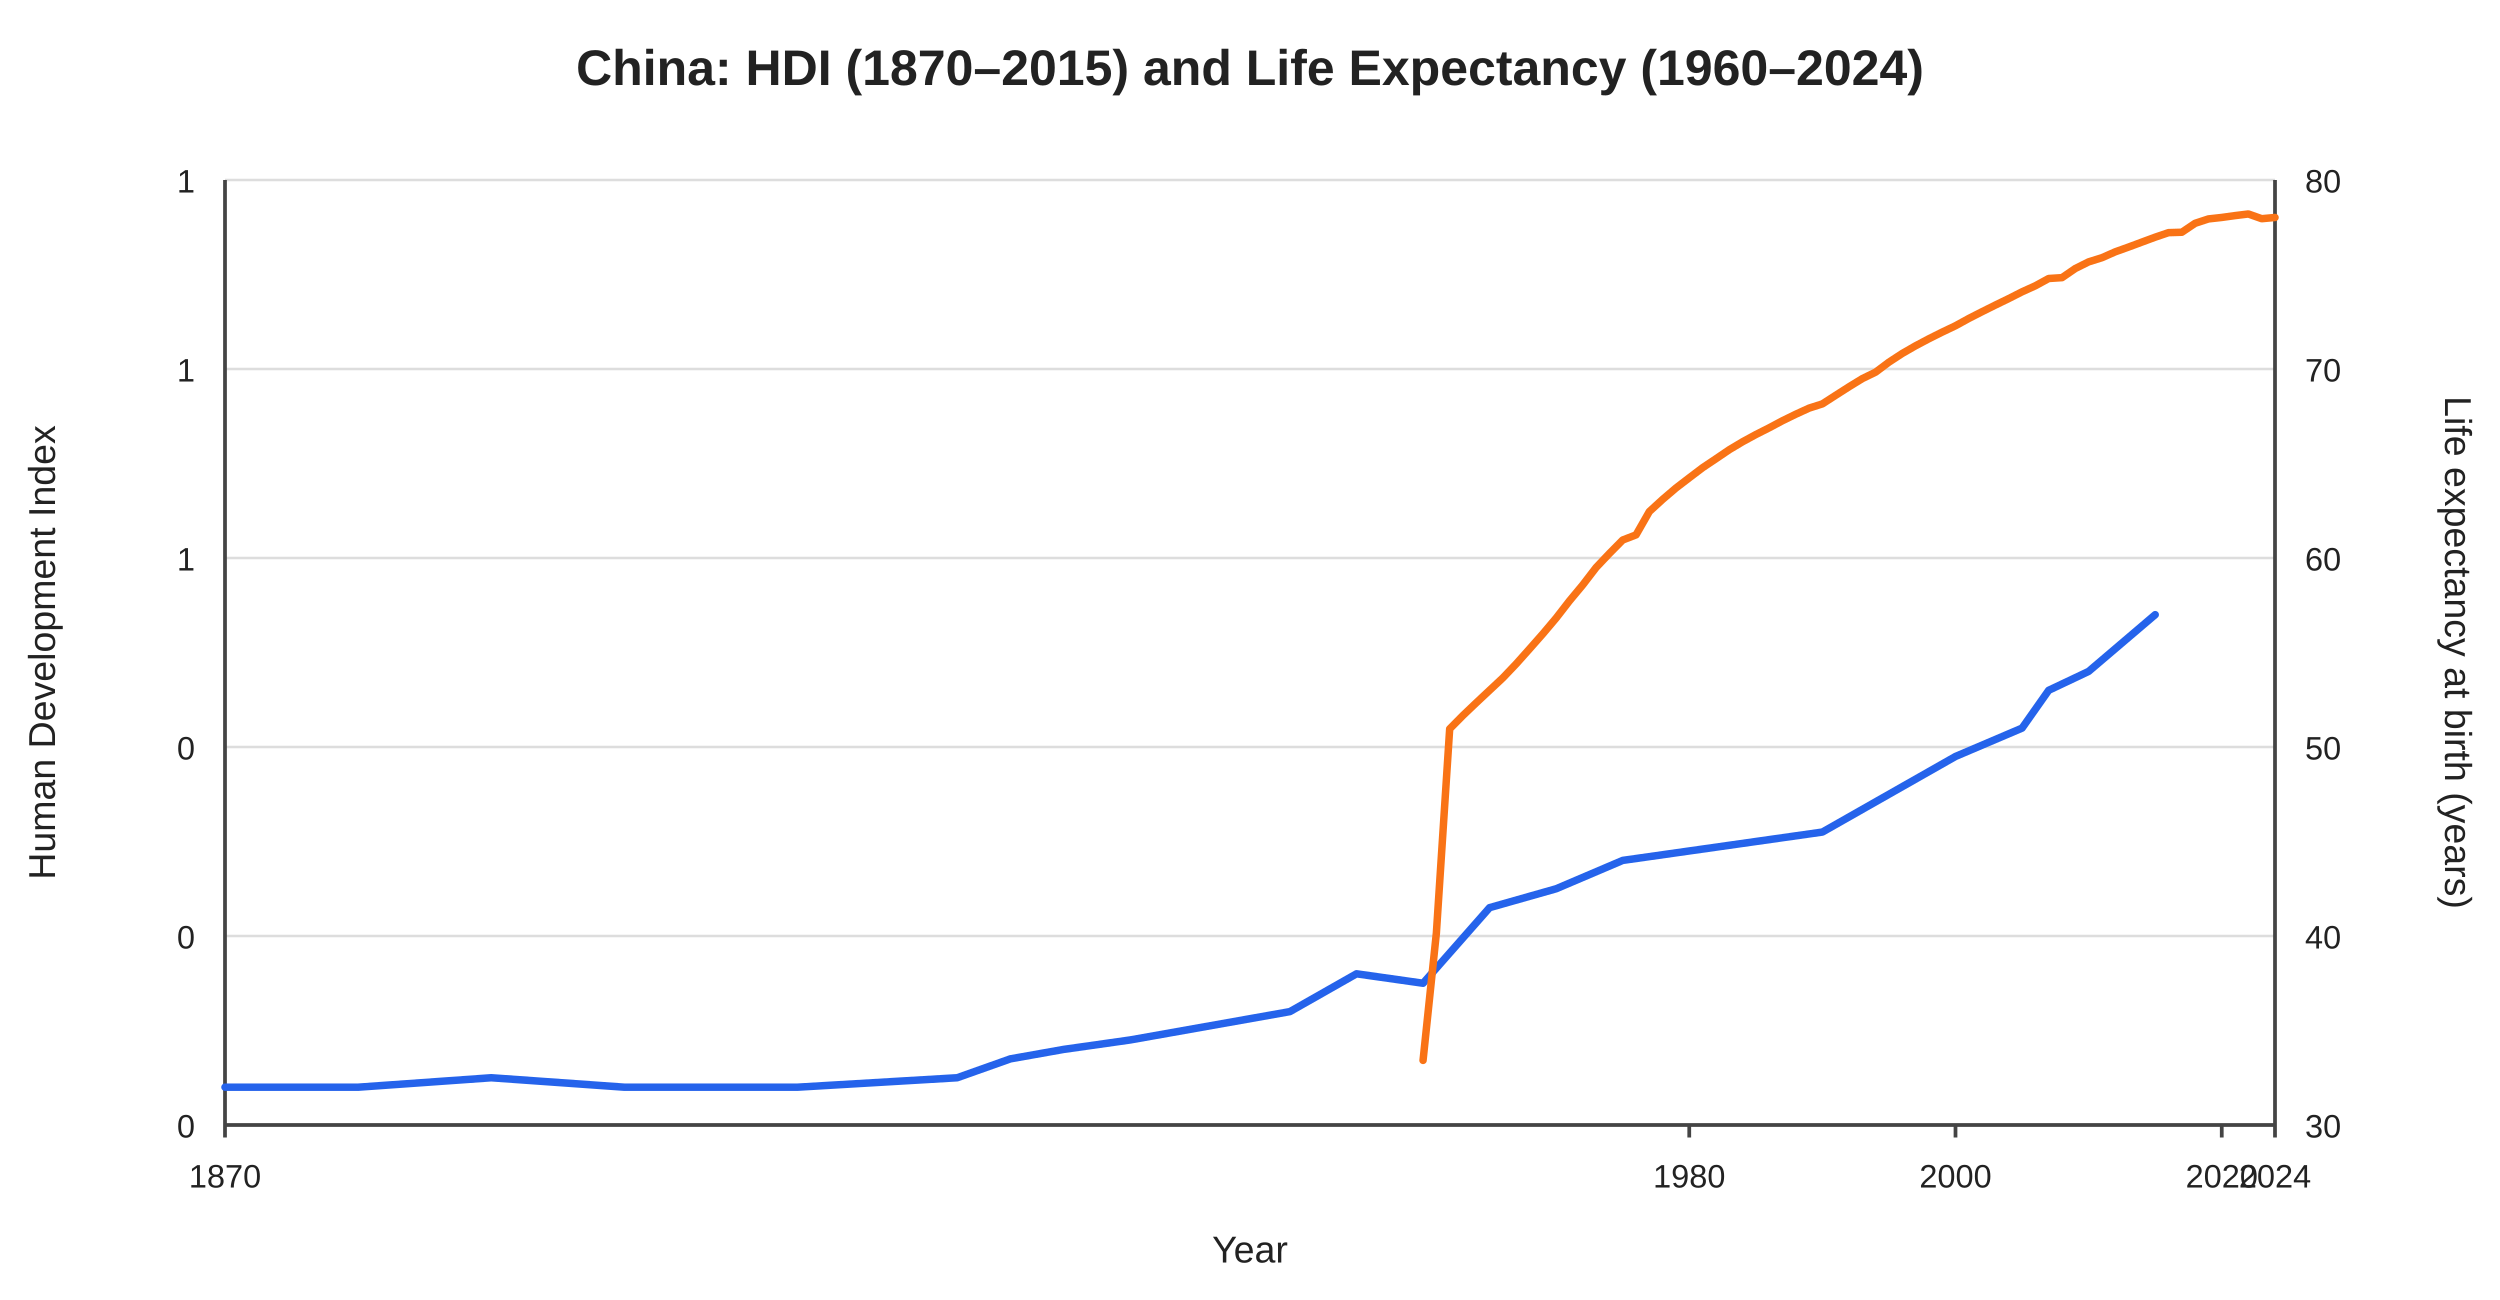
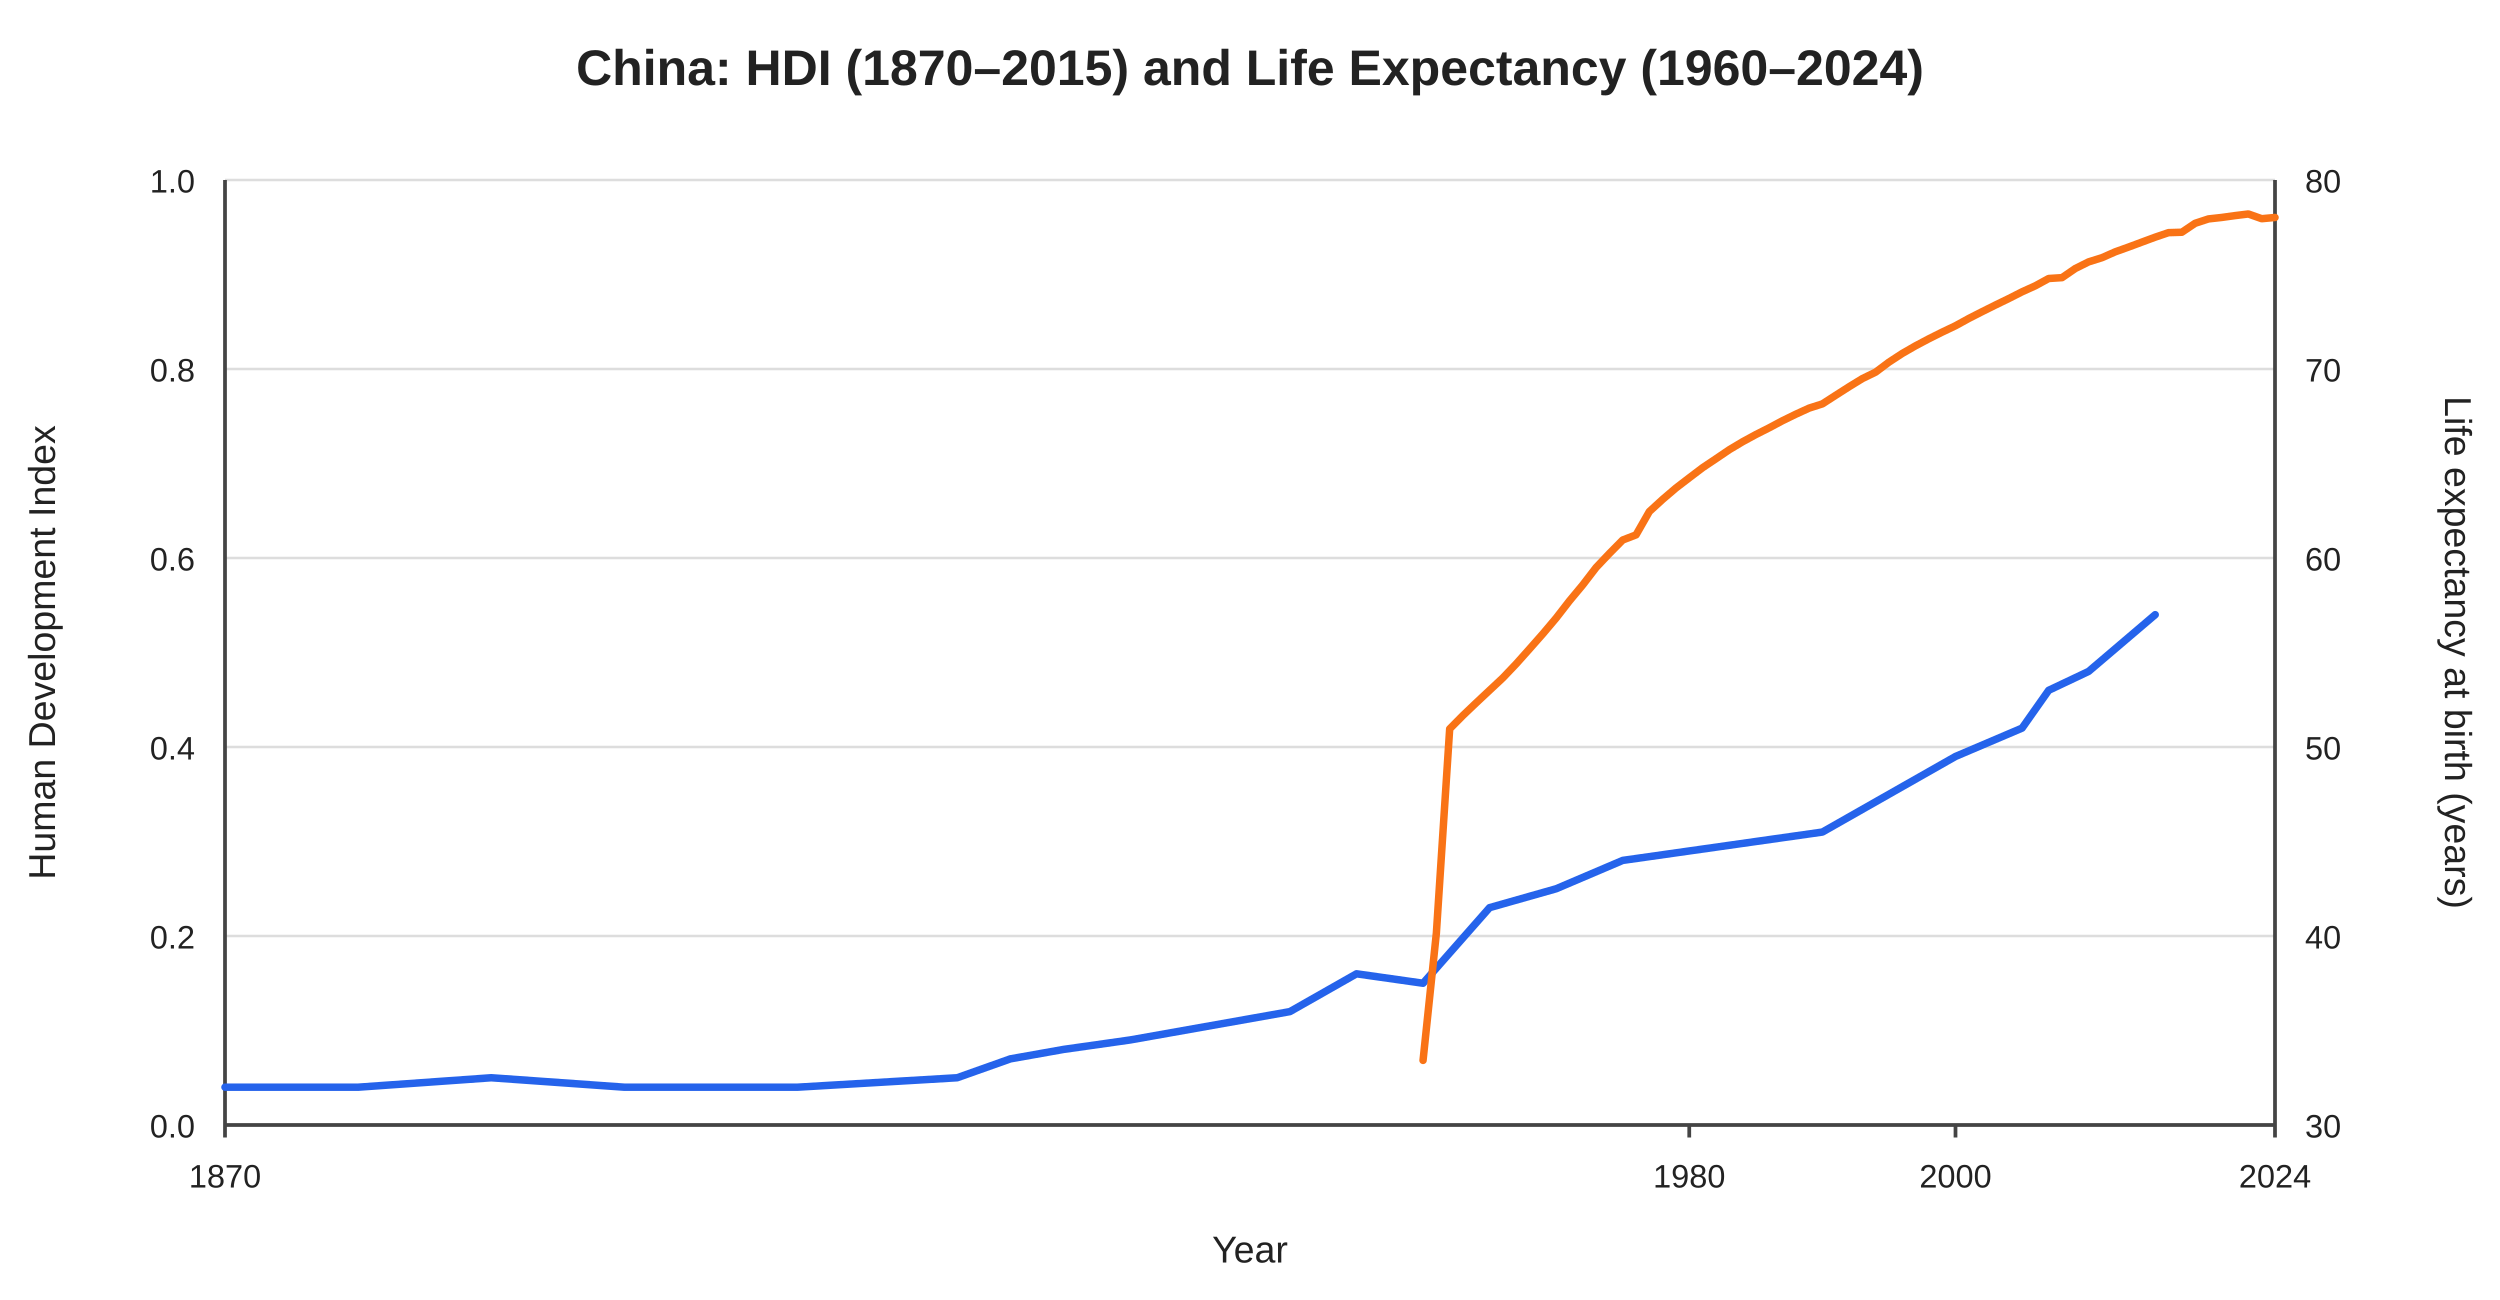
<svg xmlns="http://www.w3.org/2000/svg" width="1000" height="520" viewBox="0 0 1000 520">
  <rect width="100%" height="100%" fill="white" />
  <style>text{font-family:Arial,sans-serif;fill:#222}.grid{stroke:#ddd;stroke-width:1}.axis{stroke:#444;stroke-width:1.5}</style>
  <text x="500.0" y="34" text-anchor="middle" font-size="20" font-weight="bold">China: HDI (1870–2015) and Life Expectancy (1960–2024)</text>
  <line class="grid" x1="90" x2="910" y1="450.0" y2="450.0" />
-   <text x="78" y="455.0" text-anchor="end" font-size="13">0</text>
+   <text x="78" y="455.0" text-anchor="end" font-size="13">0.0</text>
  <text x="922" y="455.0" font-size="13">30</text>
  <line class="grid" x1="90" x2="910" y1="374.4" y2="374.4" />
-   <text x="78" y="379.4" text-anchor="end" font-size="13">0</text>
+   <text x="78" y="379.4" text-anchor="end" font-size="13">0.2</text>
  <text x="922" y="379.4" font-size="13">40</text>
  <line class="grid" x1="90" x2="910" y1="298.8" y2="298.8" />
-   <text x="78" y="303.8" text-anchor="end" font-size="13">0</text>
+   <text x="78" y="303.8" text-anchor="end" font-size="13">0.4</text>
  <text x="922" y="303.8" font-size="13">50</text>
  <line class="grid" x1="90" x2="910" y1="223.2" y2="223.2" />
-   <text x="78" y="228.2" text-anchor="end" font-size="13">1</text>
+   <text x="78" y="228.2" text-anchor="end" font-size="13">0.6</text>
  <text x="922" y="228.2" font-size="13">60</text>
  <line class="grid" x1="90" x2="910" y1="147.6" y2="147.6" />
-   <text x="78" y="152.6" text-anchor="end" font-size="13">1</text>
+   <text x="78" y="152.6" text-anchor="end" font-size="13">0.8</text>
  <text x="922" y="152.6" font-size="13">70</text>
  <line class="grid" x1="90" x2="910" y1="72.0" y2="72.0" />
-   <text x="78" y="77.0" text-anchor="end" font-size="13">1</text>
+   <text x="78" y="77.0" text-anchor="end" font-size="13">1.0</text>
  <text x="922" y="77.0" font-size="13">80</text>
  <line class="axis" x1="90" x2="910" y1="450" y2="450" />
  <line class="axis" x1="90" x2="90" y1="72" y2="450" />
  <line class="axis" x1="910" x2="910" y1="72" y2="450" />
  <line class="axis" x1="90.0" x2="90.0" y1="450" y2="455" />
  <text x="90.0" y="475" text-anchor="middle" font-size="13">1870</text>
  <line class="axis" x1="675.7" x2="675.7" y1="450" y2="455" />
  <text x="675.7" y="475" text-anchor="middle" font-size="13">1980</text>
  <line class="axis" x1="782.2" x2="782.2" y1="450" y2="455" />
  <text x="782.2" y="475" text-anchor="middle" font-size="13">2000</text>
-   <line class="axis" x1="888.7" x2="888.7" y1="450" y2="455" />
-   <text x="888.7" y="475" text-anchor="middle" font-size="13">2020</text>
  <line class="axis" x1="910.0" x2="910.0" y1="450" y2="455" />
  <text x="910.0" y="475" text-anchor="middle" font-size="13">2024</text>
  <text x="500.0" y="505" text-anchor="middle" font-size="15">Year</text>
  <text transform="translate(22 261.0) rotate(-90)" text-anchor="middle" font-size="15">Human Development Index</text>
  <text transform="translate(978 261.0) rotate(90)" text-anchor="middle" font-size="15">Life expectancy at birth (years)</text>
  <polyline points="90.00,434.88 143.25,434.88 196.49,431.10 249.74,434.88 318.96,434.88 382.86,431.10 404.16,423.54 425.45,419.76 452.08,415.98 515.97,404.64 542.60,389.52 569.22,393.30 595.84,363.06 622.47,355.50 649.09,344.16 675.71,340.38 702.34,336.60 728.96,332.82 755.58,317.70 782.21,302.58 808.83,291.24 819.48,276.12 835.45,268.56 862.08,245.88" fill="none" stroke="#2563eb" stroke-width="3" stroke-linejoin="round" stroke-linecap="round" />
  <polyline points="569.22,424.15 574.55,373.21 579.87,291.55 585.19,286.17 590.52,281.09 595.84,276.11 601.17,271.12 606.49,265.53 611.82,259.56 617.14,253.53 622.47,247.21 627.79,240.35 633.12,233.94 638.44,227.01 643.77,221.38 649.09,216.00 654.42,213.94 659.74,204.62 665.06,199.75 670.39,195.20 675.71,191.12 681.04,187.08 686.36,183.52 691.69,179.90 697.01,176.72 702.34,173.82 707.66,171.13 712.99,168.29 718.31,165.69 723.64,163.25 728.96,161.55 734.29,158.11 739.61,154.71 744.94,151.44 750.26,148.85 755.58,144.86 760.91,141.38 766.23,138.32 771.56,135.50 776.88,132.84 782.21,130.30 787.53,127.38 792.86,124.66 798.18,122.01 803.51,119.42 808.83,116.72 814.16,114.31 819.48,111.40 824.81,111.06 830.13,107.40 835.45,104.75 840.78,103.08 846.10,100.73 851.43,98.82 856.75,96.84 862.08,94.87 867.40,93.06 872.73,92.90 878.05,89.32 883.38,87.57 888.70,86.98 894.03,86.24 899.35,85.59 904.68,87.48 910.00,86.99" fill="none" stroke="#f97316" stroke-width="3" stroke-linejoin="round" stroke-linecap="round" />
</svg>
